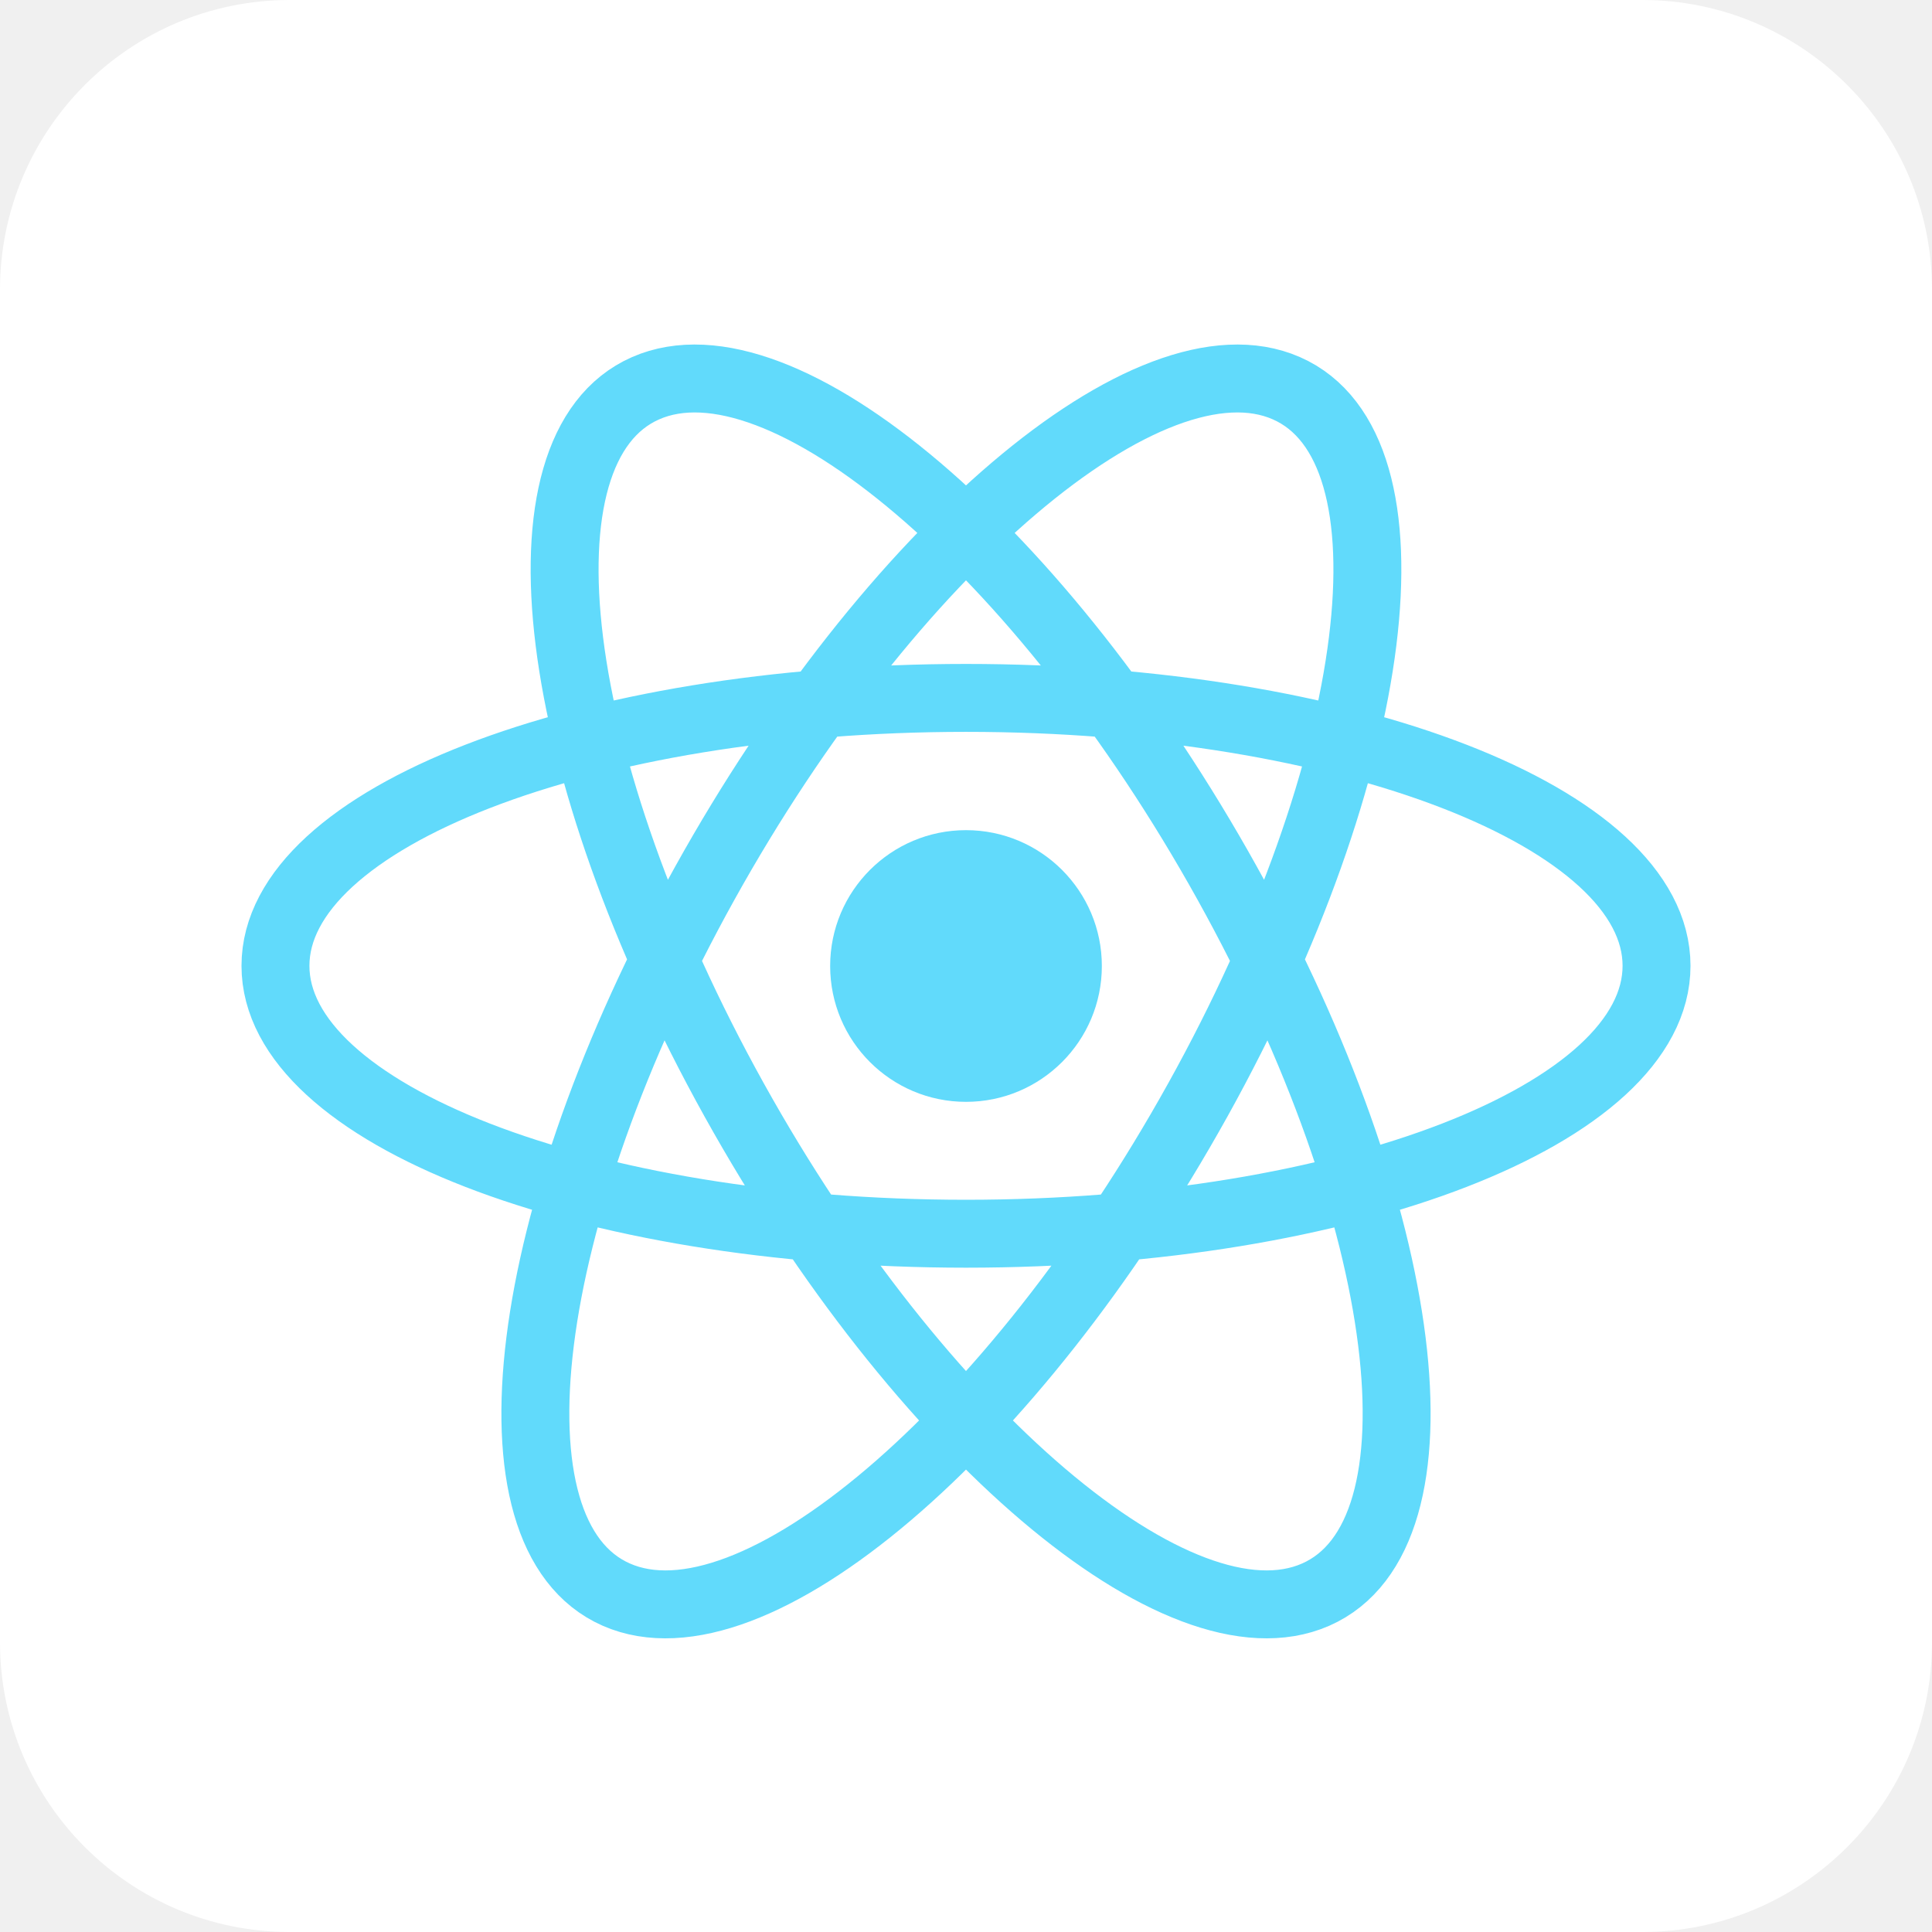
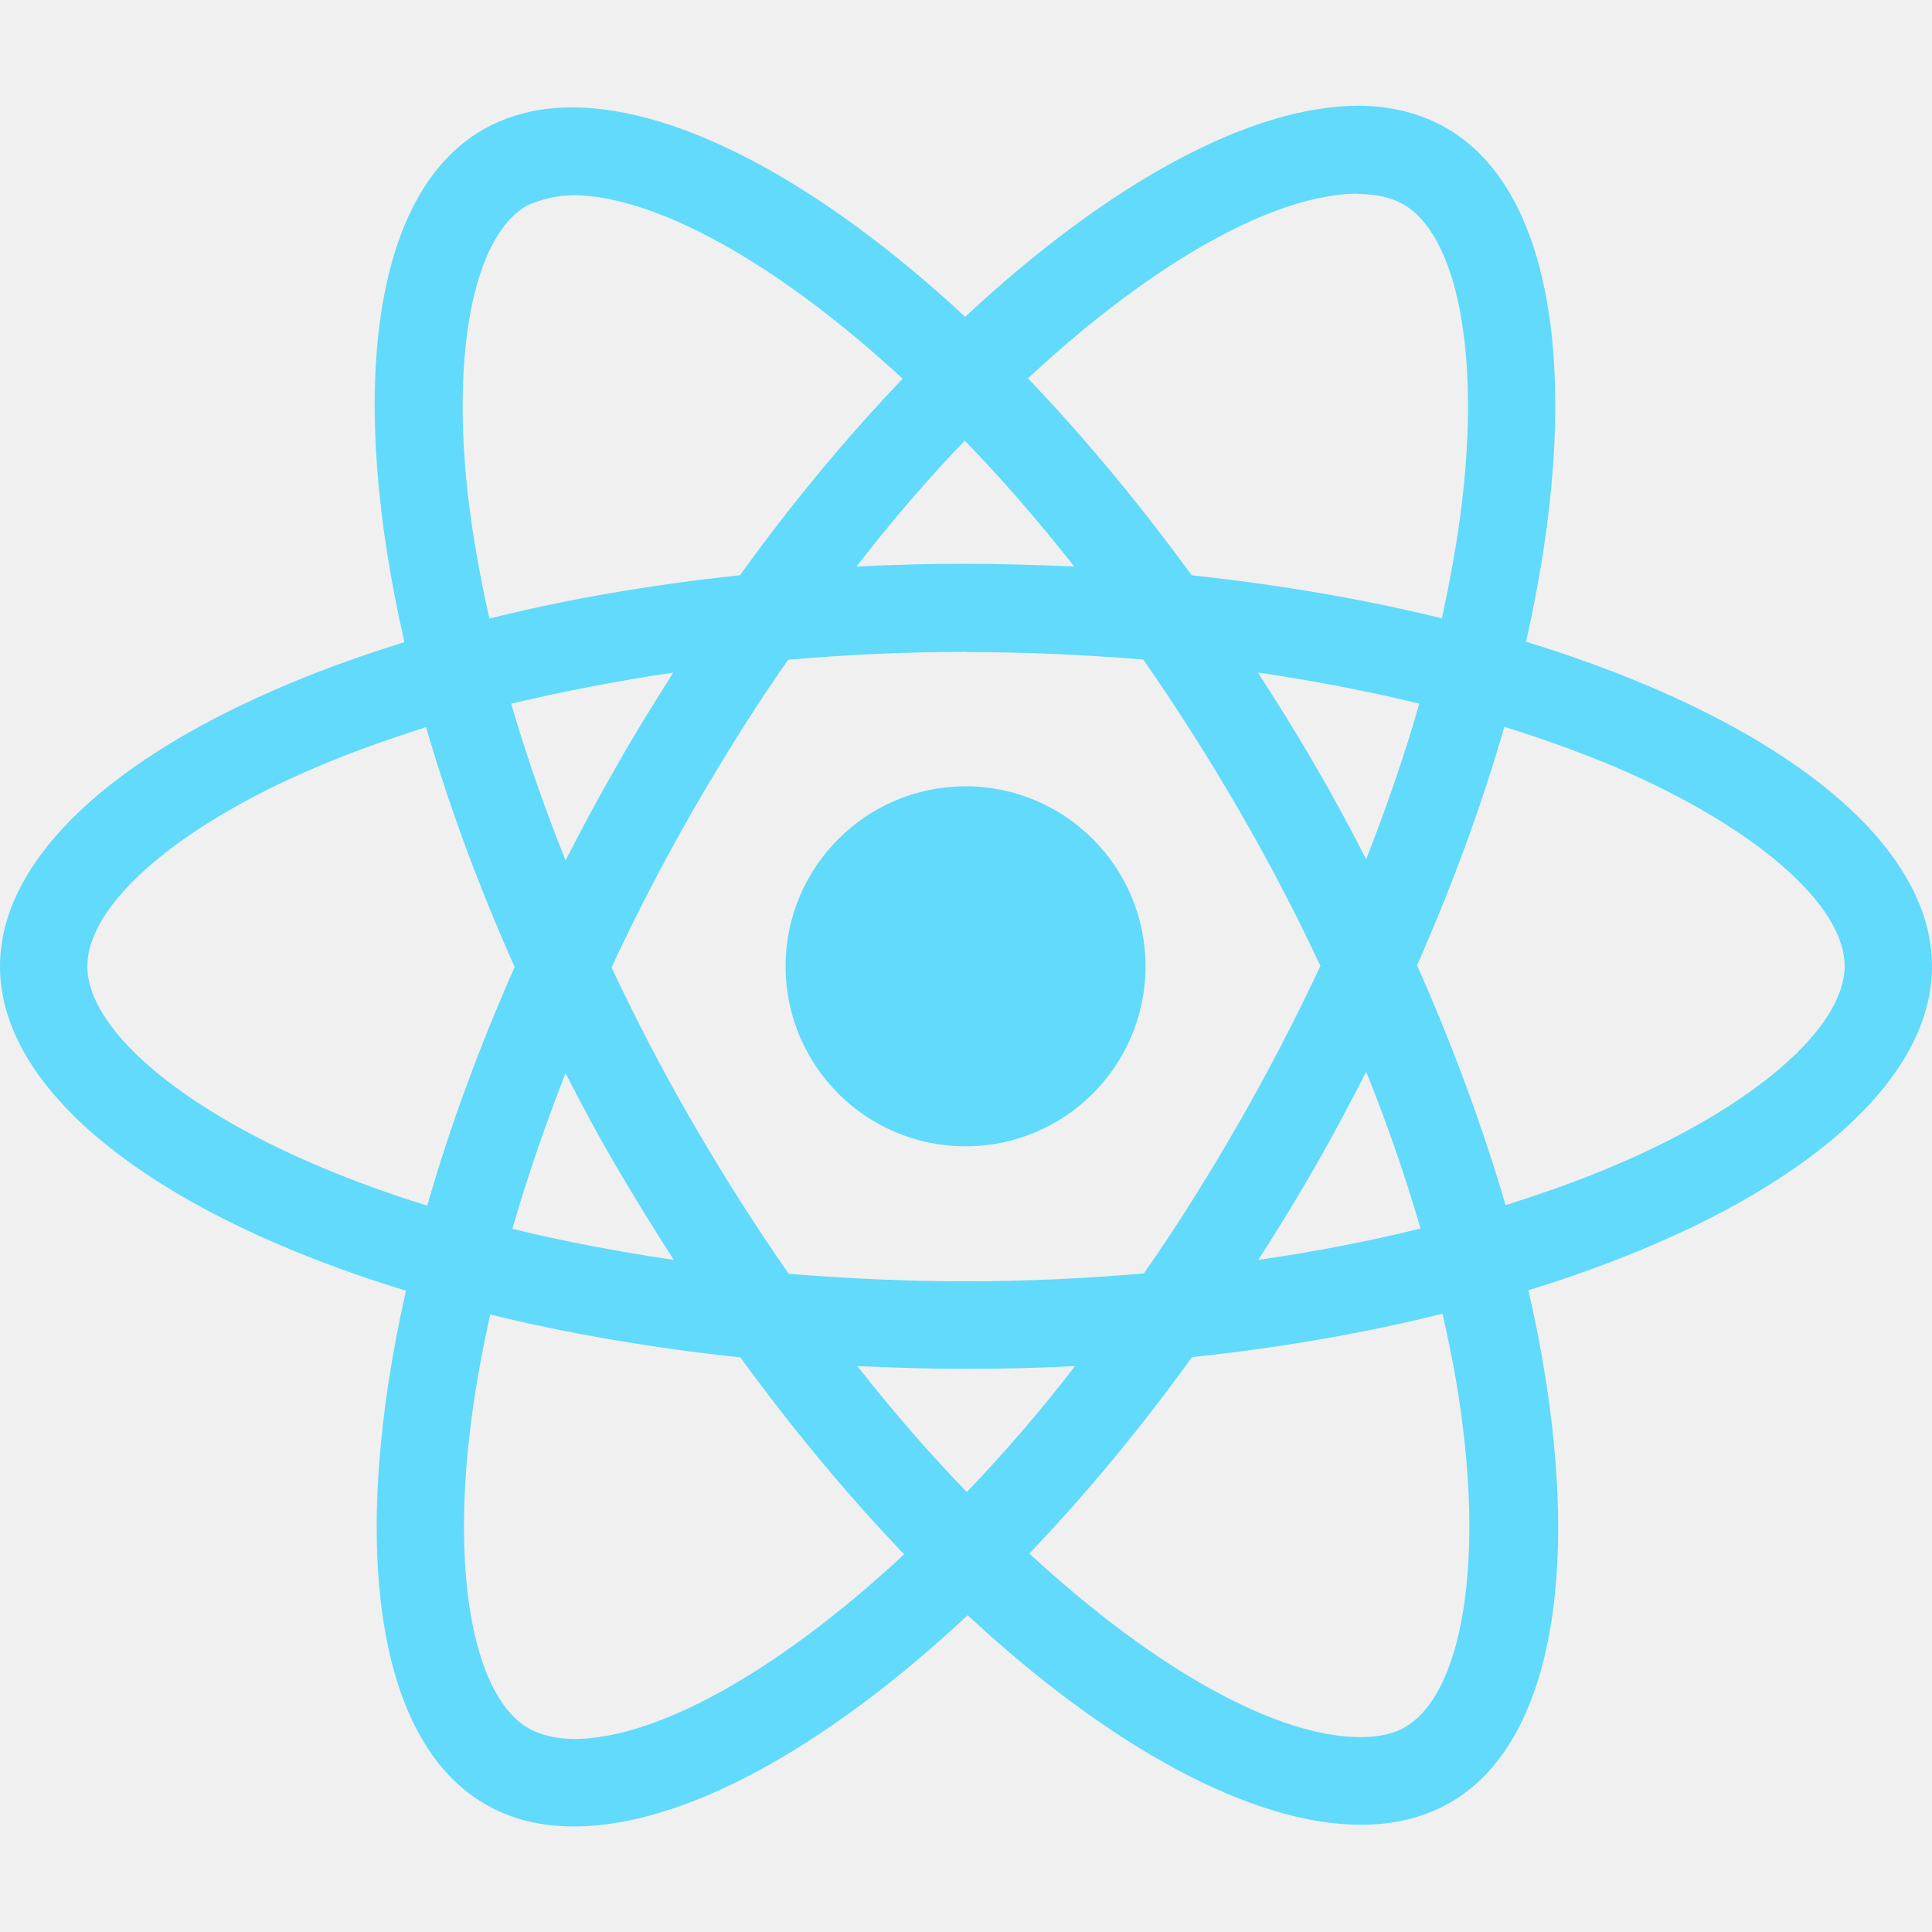
- <svg xmlns="http://www.w3.org/2000/svg" viewBox="0 0 512 512">
-   <rect fill="#fff" height="512" rx="15%" width="512" />
-   <circle cx="256" cy="256" fill="#61dafb" r="36" />
-   <path d="m317.47 291.43a71 183 30 1 0 -.05.09zm-122.89.09a183 71 60 1 0 -.05-.09zm61.47 35.43a183 71 0 1 0 -.1 0z" fill="none" stroke="#61dafb" stroke-width="18" />
+ <svg xmlns="http://www.w3.org/2000/svg" fill="#61DAFB" role="img" viewBox="0 0 24 24">
+   <path d="M14.23 12.004a2.236 2.236 0 0 1-2.235 2.236 2.236 2.236 0 0 1-2.236-2.236 2.236 2.236 0 0 1 2.235-2.236 2.236 2.236 0 0 1 2.236 2.236zm2.648-10.69c-1.346 0-3.107.96-4.888 2.622-1.78-1.653-3.542-2.602-4.887-2.602-.41 0-.783.093-1.106.278-1.375.793-1.683 3.264-.973 6.365C1.98 8.917 0 10.42 0 12.004c0 1.59 1.99 3.097 5.043 4.03-.704 3.113-.39 5.588.988 6.38.32.187.69.275 1.102.275 1.345 0 3.107-.96 4.888-2.624 1.78 1.654 3.542 2.603 4.887 2.603.41 0 .783-.09 1.106-.275 1.374-.792 1.683-3.263.973-6.365C22.02 15.096 24 13.59 24 12.004c0-1.59-1.99-3.097-5.043-4.032.704-3.11.39-5.587-.988-6.38-.318-.184-.688-.277-1.092-.278zm-.005 1.09v.006c.225 0 .406.044.558.127.666.382.955 1.835.73 3.704-.054.46-.142.945-.25 1.44-.96-.236-2.006-.417-3.107-.534-.66-.905-1.345-1.727-2.035-2.447 1.592-1.48 3.087-2.292 4.105-2.295zm-9.77.02c1.012 0 2.514.808 4.11 2.28-.686.72-1.37 1.537-2.02 2.442-1.107.117-2.154.298-3.113.538-.112-.49-.195-.964-.254-1.42-.23-1.868.054-3.32.714-3.707.19-.09.4-.127.563-.132zm4.882 3.05c.455.468.91.992 1.36 1.564-.44-.02-.89-.034-1.345-.034-.46 0-.915.01-1.36.034.44-.572.895-1.096 1.345-1.565zM12 8.1c.74 0 1.477.034 2.202.093.406.582.802 1.203 1.183 1.86.372.64.71 1.29 1.018 1.946-.308.655-.646 1.31-1.013 1.95-.38.66-.773 1.288-1.18 1.87-.728.063-1.466.098-2.21.098-.74 0-1.477-.035-2.202-.093-.406-.582-.802-1.204-1.183-1.86-.372-.64-.71-1.29-1.018-1.946.303-.657.646-1.313 1.013-1.954.38-.66.773-1.286 1.18-1.868.728-.064 1.466-.098 2.21-.098zm-3.635.254c-.24.377-.48.763-.704 1.16-.225.39-.435.782-.635 1.174-.265-.656-.49-1.31-.676-1.947.64-.15 1.315-.283 2.015-.386zm7.26 0c.695.103 1.365.23 2.006.387-.18.632-.405 1.282-.66 1.933-.2-.39-.41-.783-.64-1.174-.225-.392-.465-.774-.705-1.146zm3.063.675c.484.15.944.317 1.375.498 1.732.74 2.852 1.708 2.852 2.476-.005.768-1.125 1.74-2.857 2.475-.42.18-.88.342-1.355.493-.28-.958-.646-1.956-1.1-2.98.45-1.017.81-2.01 1.085-2.964zm-13.395.004c.278.96.645 1.957 1.1 2.98-.45 1.017-.812 2.01-1.086 2.964-.484-.15-.944-.318-1.37-.5-1.732-.737-2.852-1.706-2.852-2.474 0-.768 1.12-1.742 2.852-2.476.42-.18.88-.342 1.356-.494zm11.678 4.28c.265.657.49 1.312.676 1.948-.64.157-1.316.29-2.016.39.24-.375.48-.762.705-1.158.225-.39.435-.788.636-1.18zm-9.945.02c.2.392.41.783.64 1.175.23.39.465.772.705 1.143-.695-.102-1.365-.23-2.006-.386.18-.63.406-1.282.66-1.933zM17.92 16.32c.112.493.2.968.254 1.423.23 1.868-.054 3.32-.714 3.708-.147.09-.338.128-.563.128-1.012 0-2.514-.807-4.11-2.28.686-.72 1.37-1.536 2.02-2.44 1.107-.118 2.154-.3 3.113-.54zm-11.83.01c.96.234 2.006.415 3.107.532.66.905 1.345 1.727 2.035 2.446-1.595 1.483-3.092 2.295-4.11 2.295-.22-.005-.406-.05-.553-.132-.666-.38-.955-1.834-.73-3.703.054-.46.142-.944.25-1.438zm4.56.64c.44.02.89.034 1.345.034.46 0 .915-.01 1.36-.034-.44.572-.895 1.095-1.345 1.565-.455-.47-.91-.993-1.36-1.565z" />
</svg>
